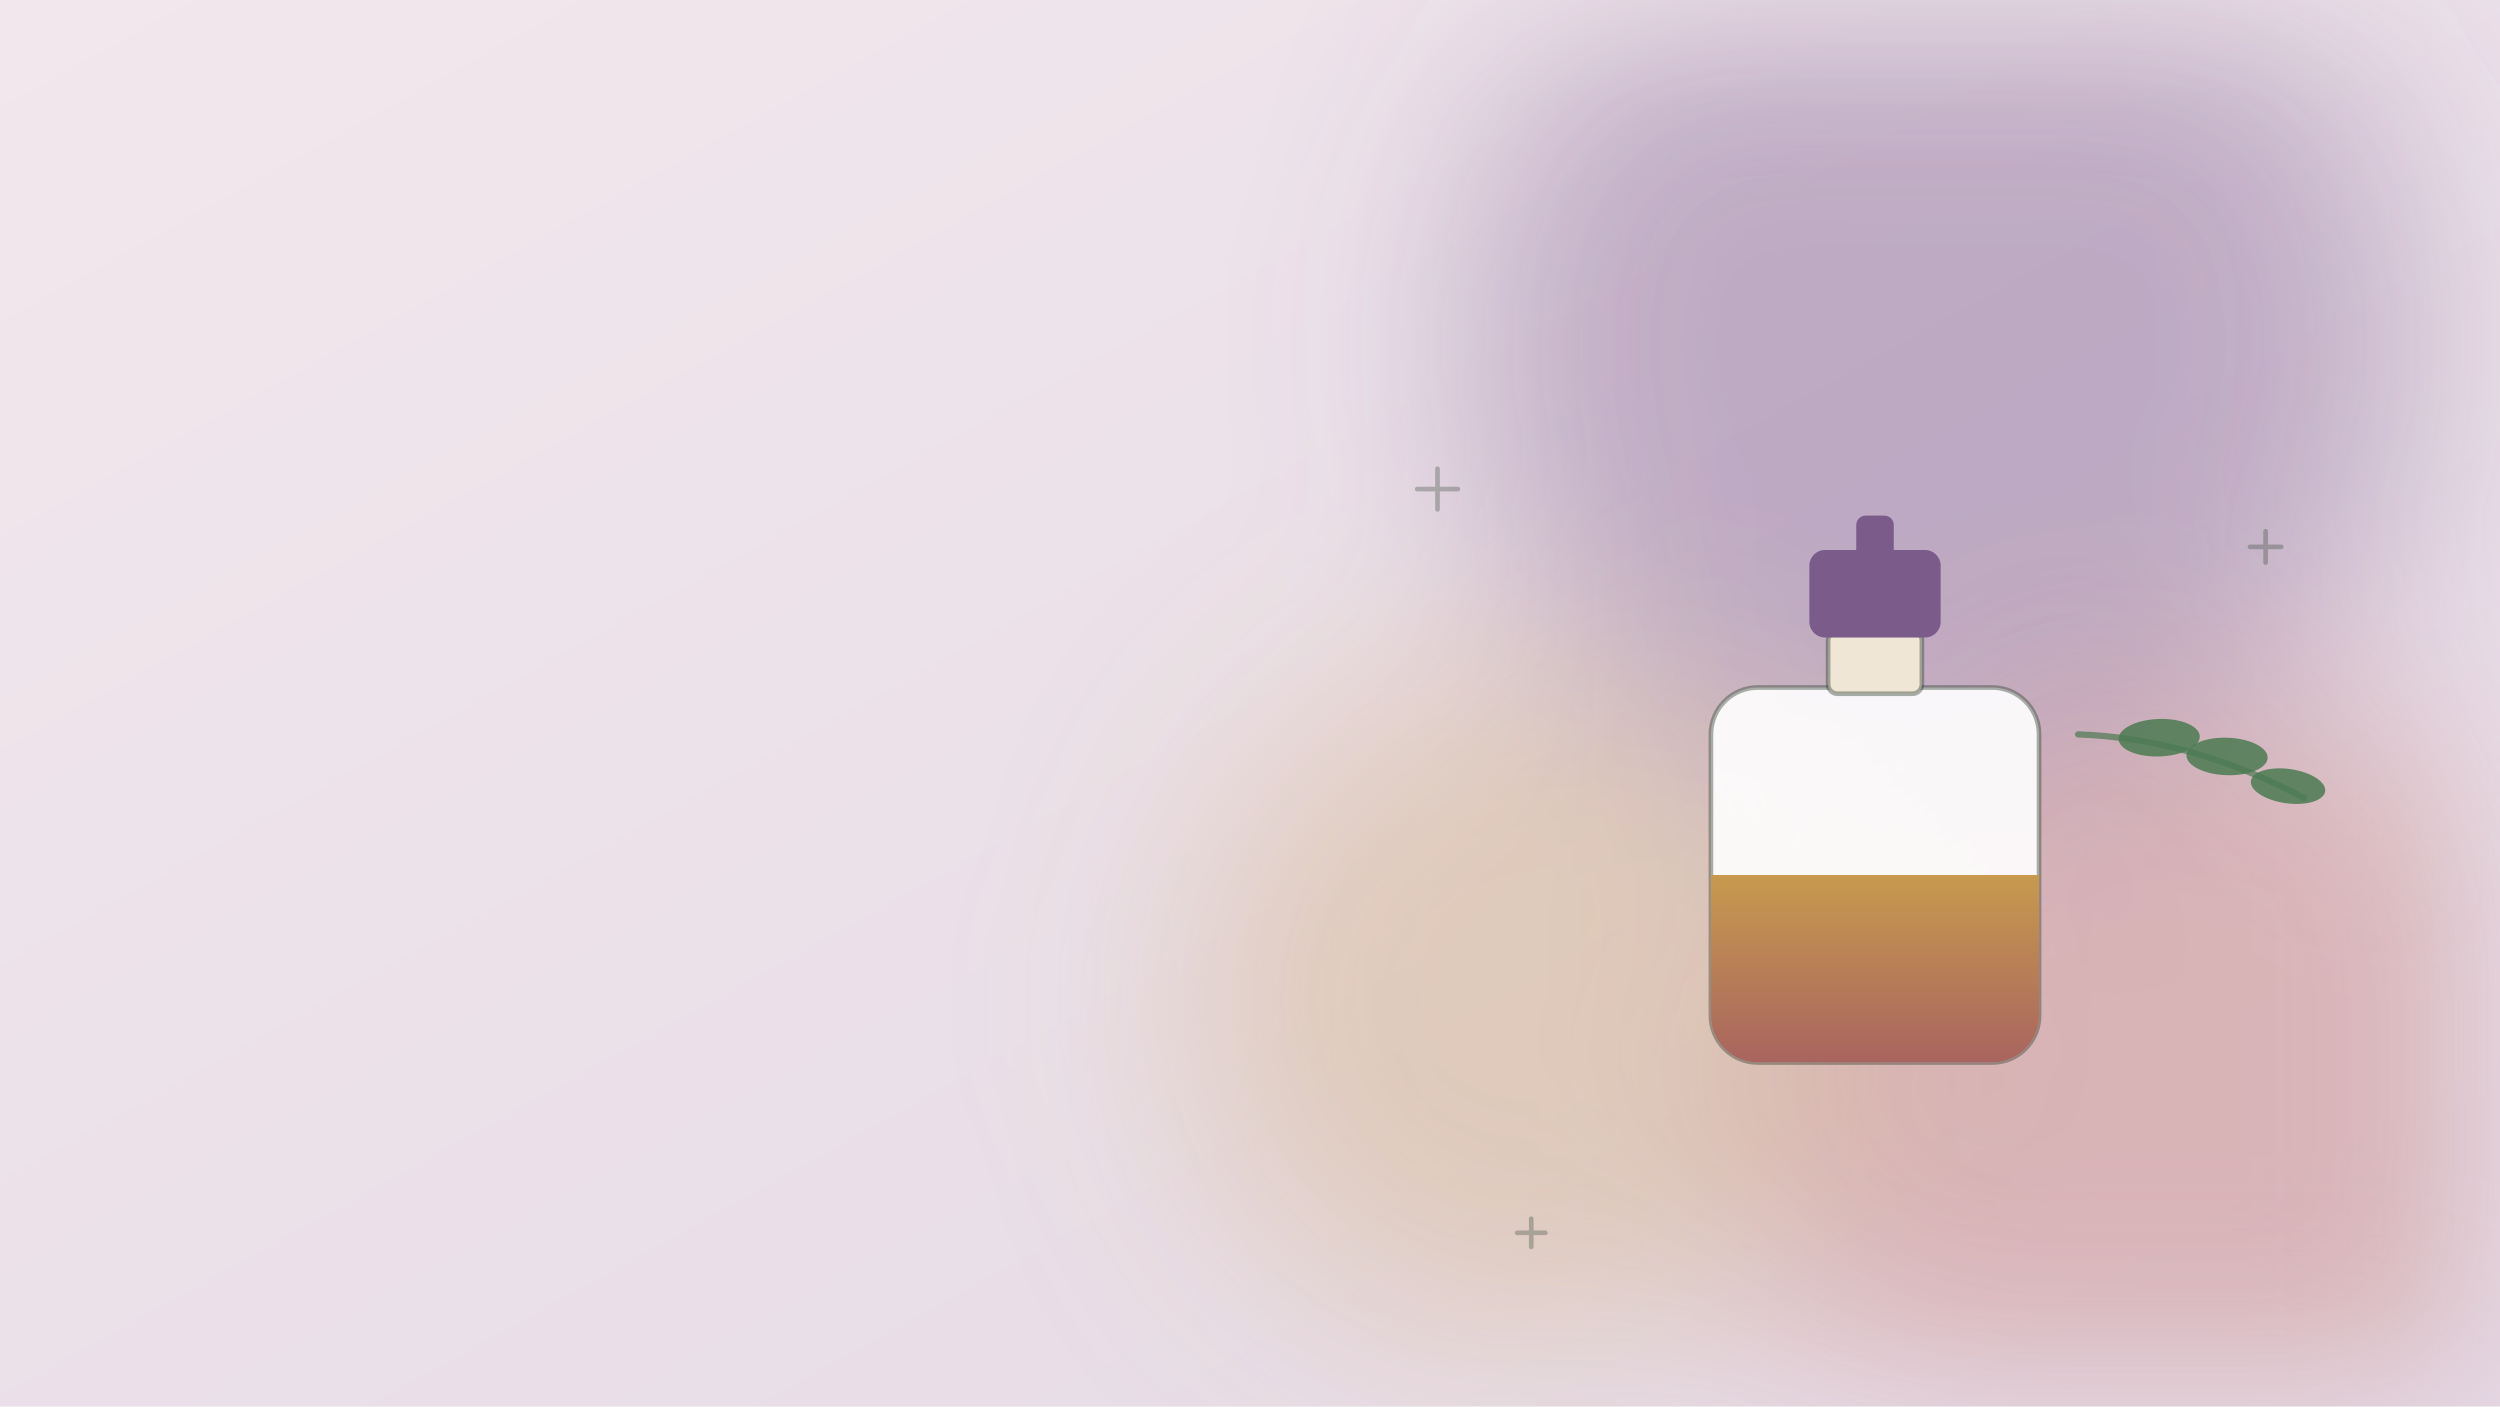
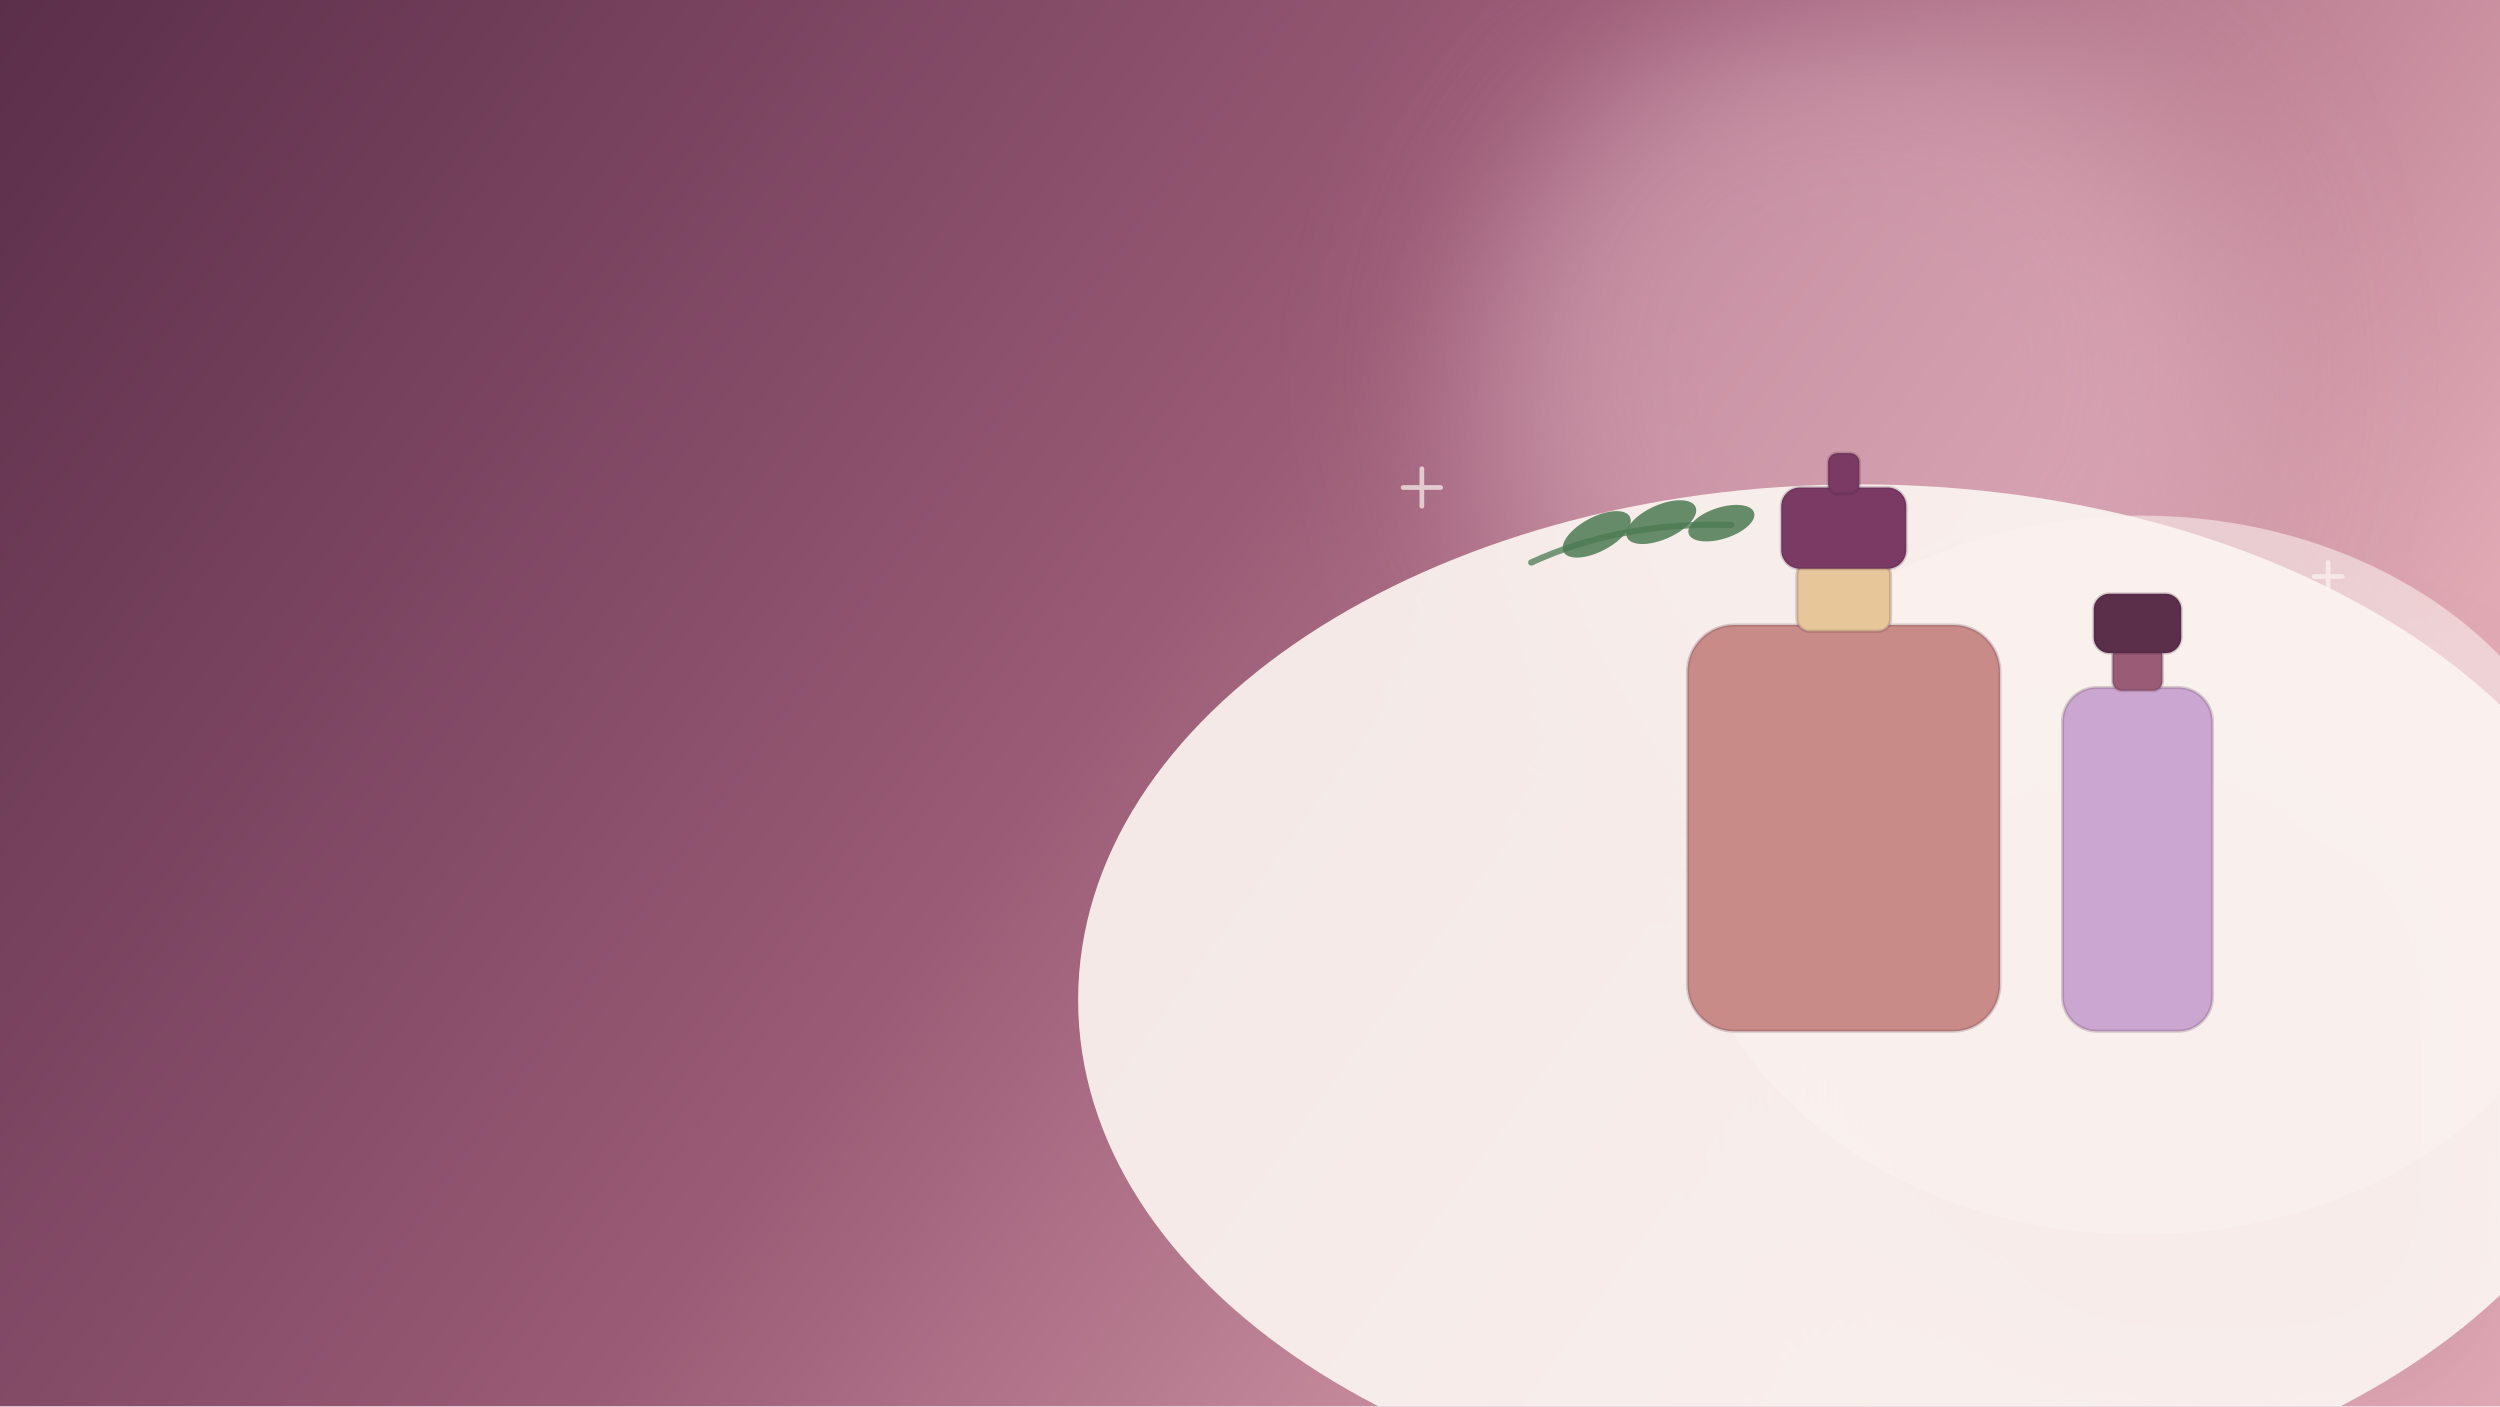
<svg xmlns="http://www.w3.org/2000/svg" viewBox="0 0 1600 900" preserveAspectRatio="xMidYMid slice">
  <defs>
-     <linearGradient id="bg3" x1="0" y1="0" x2="1" y2="1">
-       <stop offset="0" stop-color="#F1E7EC" />
-       <stop offset="1" stop-color="#E5DAE6" />
+     <linearGradient id="bgC" x1="0" y1="0" x2="1" y2="0.4">
+       <stop offset="0" stop-color="#5B2E4A" />
+       <stop offset="0.55" stop-color="#9A5B76" />
+       <stop offset="1" stop-color="#E0A9B4" />
    </linearGradient>
-     <filter id="blur3" x="-40%" y="-40%" width="180%" height="180%">
-       <feGaussianBlur stdDeviation="70" />
+     <filter id="softC" x="-40%" y="-40%" width="180%" height="180%">
+       <feGaussianBlur stdDeviation="55" />
    </filter>
-     <linearGradient id="liq3" x1="0" y1="0" x2="0" y2="1">
-       <stop offset="0" stop-color="#C79A4E" />
-       <stop offset="1" stop-color="#A9645F" />
-     </linearGradient>
  </defs>
-   <rect width="1600" height="900" fill="url(#bg3)" />
-   <g filter="url(#blur3)">
-     <circle cx="1240" cy="220" r="300" fill="#7A5B8A" opacity="0.4" />
-     <circle cx="1410" cy="730" r="280" fill="#C98B87" opacity="0.5" />
-     <circle cx="980" cy="640" r="220" fill="#C79A4E" opacity="0.3" />
+   <rect width="1600" height="900" fill="url(#bgC)" />
+   <g filter="url(#softC)" opacity="0.5">
+     <circle cx="1190" cy="240" r="240" fill="#E7B9C6" />
+     <circle cx="1420" cy="700" r="220" fill="#B06E8A" />
  </g>
-   <g stroke="#2B3D2E" stroke-opacity="0.4" stroke-width="3" stroke-linejoin="round">
-     <rect x="1095" y="440" width="210" height="240" rx="30" fill="#FFFFFF" fill-opacity="0.9" />
-     <path d="M1095 560 h210 v90 a30 30 0 0 1 -30 30 h-150 a30 30 0 0 1 -30 -30 z" fill="url(#liq3)" stroke="none" />
-     <rect x="1170" y="404" width="60" height="40" rx="6" fill="#F0E6D6" />
-     <rect x="1158" y="352" width="84" height="56" rx="10" fill="#7A5B8A" stroke="none" />
-     <rect x="1188" y="330" width="24" height="28" rx="6" fill="#7A5B8A" stroke="none" />
+   <g fill="#FBF4F0">
+     <ellipse cx="1190" cy="640" rx="500" ry="330" opacity="0.92" />
+     <ellipse cx="1370" cy="560" rx="290" ry="230" opacity="0.55" />
  </g>
-   <g transform="translate(1330 470) rotate(18)">
-     <path d="M0 0 q70 -20 150 -6" fill="none" stroke="#4C7A52" stroke-opacity="0.7" stroke-width="4" stroke-linecap="round" />
-     <g fill="#4C7A52" fill-opacity="0.85">
-       <ellipse cx="50" cy="-14" rx="26" ry="12" transform="rotate(-20 50 -14)" />
-       <ellipse cx="95" cy="-16" rx="26" ry="12" transform="rotate(-16 95 -16)" />
-       <ellipse cx="138" cy="-10" rx="24" ry="11" transform="rotate(-10 138 -10)" />
+   <g stroke="#3E2036" stroke-opacity="0.18" stroke-width="2">
+     <g>
+       <rect x="1080" y="400" width="200" height="260" rx="30" fill="#C98B87" />
+       <rect x="1150" y="360" width="60" height="44" rx="8" fill="#E7C79A" />
+       <rect x="1140" y="312" width="80" height="52" rx="12" fill="#7A3A64" />
+       <rect x="1170" y="290" width="20" height="26" rx="6" fill="#7A3A64" />
+     </g>
+     <g>
+       <rect x="1320" y="440" width="96" height="220" rx="22" fill="#CBA6D0" />
+       <rect x="1352" y="414" width="32" height="28" rx="6" fill="#9A5B76" />
+       <rect x="1340" y="380" width="56" height="38" rx="10" fill="#5B2E4A" />
    </g>
  </g>
-   <g stroke="#2B3D2E" stroke-opacity="0.3" stroke-width="3" stroke-linecap="round">
-     <path d="M920 300 v26 M907 313 h26" />
-     <path d="M1450 340 v20 M1440 350 h20" />
-     <path d="M980 780 v18 M971 789 h18" />
+   <g transform="translate(980 360) rotate(-8)">
+     <path d="M0 0 q60 -18 130 -6" fill="none" stroke="#4C7A52" stroke-opacity="0.75" stroke-width="4" stroke-linecap="round" />
+     <g fill="#4C7A52" fill-opacity="0.85">
+       <ellipse cx="44" cy="-12" rx="24" ry="11" transform="rotate(-20 44 -12)" />
+       <ellipse cx="86" cy="-14" rx="24" ry="11" transform="rotate(-16 86 -14)" />
+       <ellipse cx="124" cy="-8" rx="22" ry="10" transform="rotate(-10 124 -8)" />
+     </g>
+   </g>
+   <g stroke="#FBF4F0" stroke-opacity="0.7" stroke-width="3" stroke-linecap="round">
+     <path d="M910 300 v24 M898 312 h24" />
+     <path d="M1490 360 v18 M1481 369 h18" />
  </g>
</svg>
